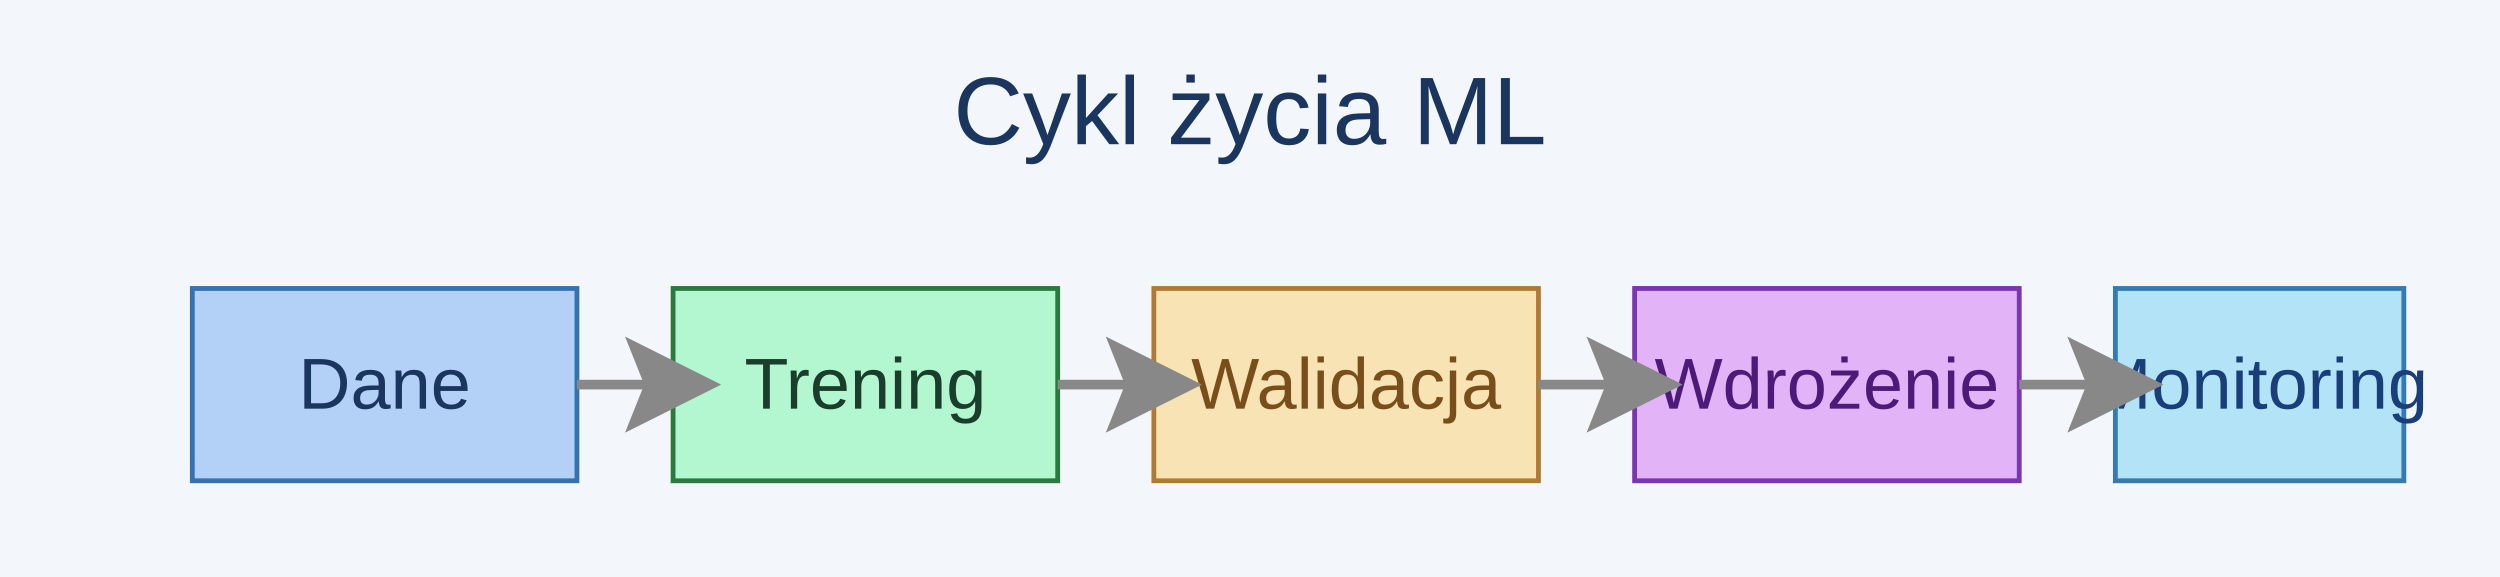
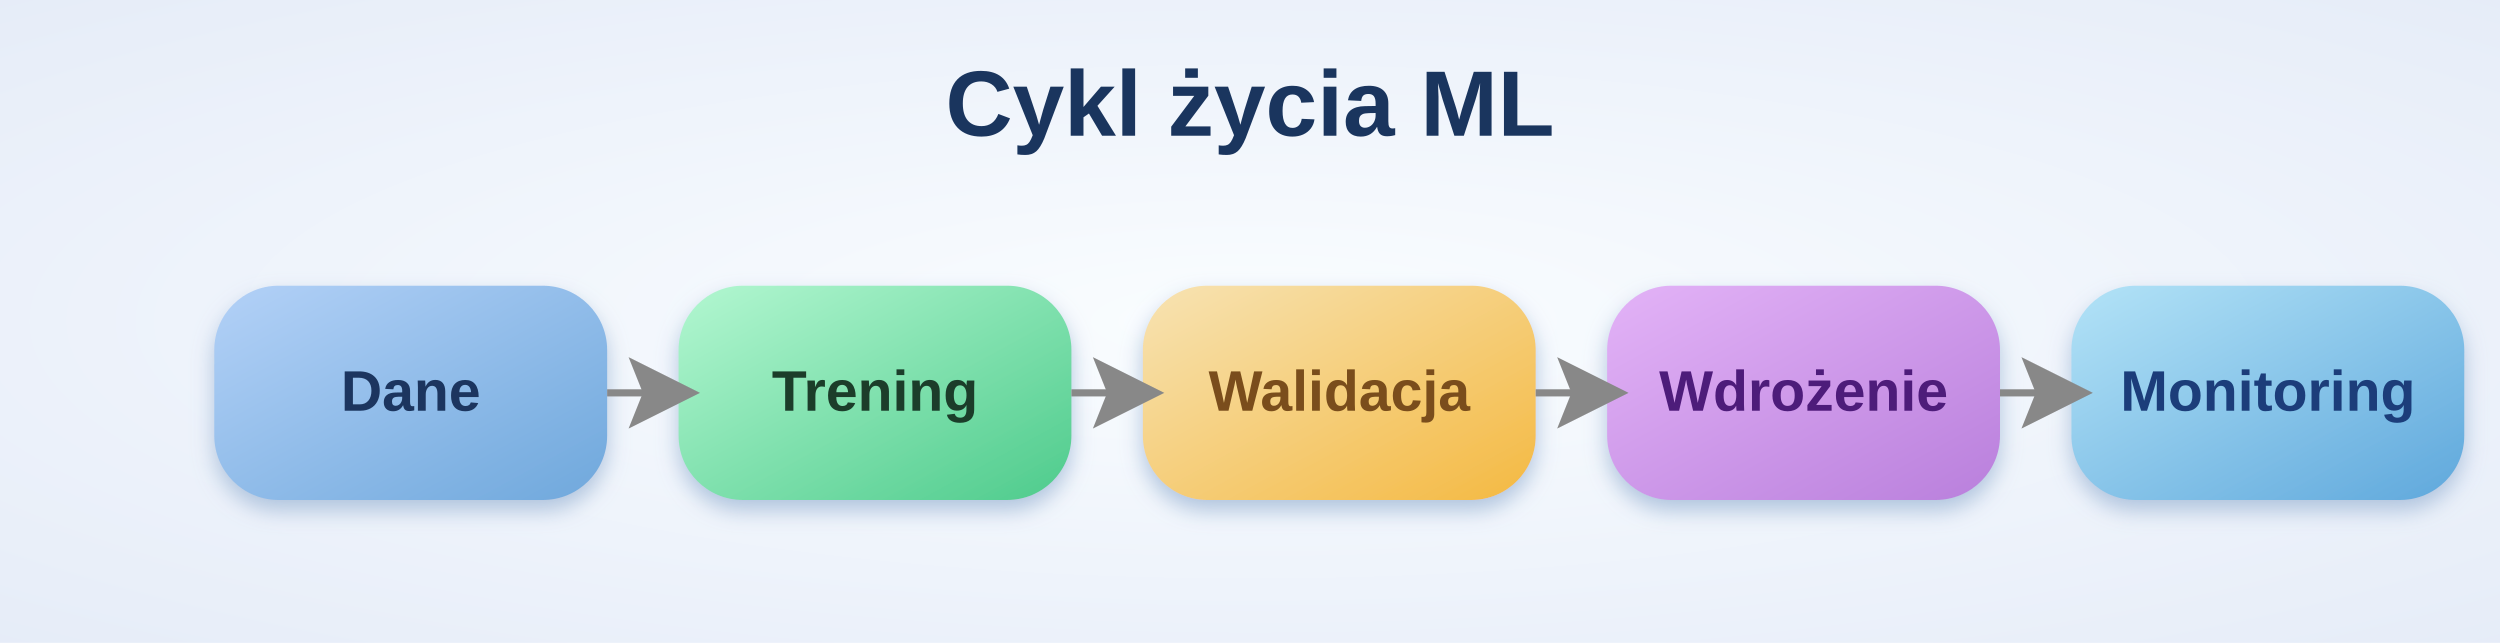
- <svg xmlns="http://www.w3.org/2000/svg" width="520" height="120">
-   <rect width="520" height="120" fill="#f3f6fa" />
-   <g font-family="Arial" font-size="15">
-     <text x="260" y="30" text-anchor="middle" font-size="20" fill="#1a355e">Cykl życia ML</text>
-     <rect x="40" y="60" width="80" height="40" fill="#b3d1f7" stroke="#3572b0" />
-     <text x="80" y="85" text-anchor="middle" fill="#1a355e">Dane</text>
-     <rect x="140" y="60" width="80" height="40" fill="#b3f7d1" stroke="#2b7a3d" />
-     <text x="180" y="85" text-anchor="middle" fill="#1a3e2b">Trening</text>
-     <rect x="240" y="60" width="80" height="40" fill="#f7e3b3" stroke="#b07a35" />
-     <text x="280" y="85" text-anchor="middle" fill="#7a4e1a">Walidacja</text>
-     <rect x="340" y="60" width="80" height="40" fill="#e3b3f7" stroke="#7a35b0" />
-     <text x="380" y="85" text-anchor="middle" fill="#4e1a7a">Wdrożenie</text>
-     <rect x="440" y="60" width="60" height="40" fill="#b3e3f7" stroke="#357ab0" />
-     <text x="470" y="85" text-anchor="middle" fill="#1a3e7a">Monitoring</text>
-     <line x1="120" y1="80" x2="140" y2="80" stroke="#888" stroke-width="2" marker-end="url(#arrow)" />
-     <line x1="220" y1="80" x2="240" y2="80" stroke="#888" stroke-width="2" marker-end="url(#arrow)" />
-     <line x1="320" y1="80" x2="340" y2="80" stroke="#888" stroke-width="2" marker-end="url(#arrow)" />
-     <line x1="420" y1="80" x2="440" y2="80" stroke="#888" stroke-width="2" marker-end="url(#arrow)" />
-     <defs>
-       <marker id="arrow" markerWidth="10" markerHeight="10" refX="5" refY="5" orient="auto" markerUnits="strokeWidth">
-         <path d="M0,0 L10,5 L0,10 L2,5 z" fill="#888" />
-       </marker>
-     </defs>
+ <svg xmlns="http://www.w3.org/2000/svg" width="700" height="180">
+   <defs>
+     <radialGradient id="bg" cx="50%" cy="50%" r="80%">
+       <stop offset="0%" stop-color="#fafdff" />
+       <stop offset="100%" stop-color="#e3eaf7" />
+     </radialGradient>
+     <linearGradient id="dane" x1="0" y1="0" x2="1" y2="1">
+       <stop offset="0%" stop-color="#b3d1f7" />
+       <stop offset="100%" stop-color="#6fa8dc" />
+     </linearGradient>
+     <linearGradient id="trening" x1="0" y1="0" x2="1" y2="1">
+       <stop offset="0%" stop-color="#b3f7d1" />
+       <stop offset="100%" stop-color="#4ecb8c" />
+     </linearGradient>
+     <linearGradient id="walidacja" x1="0" y1="0" x2="1" y2="1">
+       <stop offset="0%" stop-color="#f7e3b3" />
+       <stop offset="100%" stop-color="#f4b942" />
+     </linearGradient>
+     <linearGradient id="wdrozenie" x1="0" y1="0" x2="1" y2="1">
+       <stop offset="0%" stop-color="#e3b3f7" />
+       <stop offset="100%" stop-color="#b97fdc" />
+     </linearGradient>
+     <linearGradient id="monitoring" x1="0" y1="0" x2="1" y2="1">
+       <stop offset="0%" stop-color="#b3e3f7" />
+       <stop offset="100%" stop-color="#5fa8dc" />
+     </linearGradient>
+     <filter id="shadow" x="-20%" y="-20%" width="140%" height="140%">
+       <feDropShadow dx="0" dy="3" stdDeviation="3" flood-color="#b0c4de" />
+     </filter>
+     <marker id="arrow" markerWidth="10" markerHeight="10" refX="7" refY="5" orient="auto" markerUnits="strokeWidth">
+       <path d="M0,0 L10,5 L0,10 L2,5 z" fill="#888" />
+     </marker>
+   </defs>
+   <rect width="700" height="180" fill="url(#bg)" />
+   <g font-family="Segoe UI, Arial" font-size="15">
+     <text x="350" y="38" text-anchor="middle" font-size="26" fill="#1a355e" font-weight="bold">Cykl życia ML</text>
+     <g filter="url(#shadow)">
+       <rect x="60" y="80" width="110" height="60" rx="18" fill="url(#dane)" />
+       <text x="115" y="115" text-anchor="middle" fill="#1a355e" font-size="16" font-weight="bold">Dane</text>
+       <rect x="190" y="80" width="110" height="60" rx="18" fill="url(#trening)" />
+       <text x="245" y="115" text-anchor="middle" fill="#1a3e2b" font-size="16" font-weight="bold">Trening</text>
+       <rect x="320" y="80" width="110" height="60" rx="18" fill="url(#walidacja)" />
+       <text x="375" y="115" text-anchor="middle" fill="#7a4e1a" font-size="16" font-weight="bold">Walidacja</text>
+       <rect x="450" y="80" width="110" height="60" rx="18" fill="url(#wdrozenie)" />
+       <text x="505" y="115" text-anchor="middle" fill="#4e1a7a" font-size="16" font-weight="bold">Wdrożenie</text>
+       <rect x="580" y="80" width="110" height="60" rx="18" fill="url(#monitoring)" />
+       <text x="635" y="115" text-anchor="middle" fill="#1a3e7a" font-size="16" font-weight="bold">Monitoring</text>
+     </g>
+     <polyline points="170,110 190,110" fill="none" stroke="#888" stroke-width="2" marker-end="url(#arrow)" />
+     <polyline points="300,110 320,110" fill="none" stroke="#888" stroke-width="2" marker-end="url(#arrow)" />
+     <polyline points="430,110 450,110" fill="none" stroke="#888" stroke-width="2" marker-end="url(#arrow)" />
+     <polyline points="560,110 580,110" fill="none" stroke="#888" stroke-width="2" marker-end="url(#arrow)" />
  </g>
</svg>
